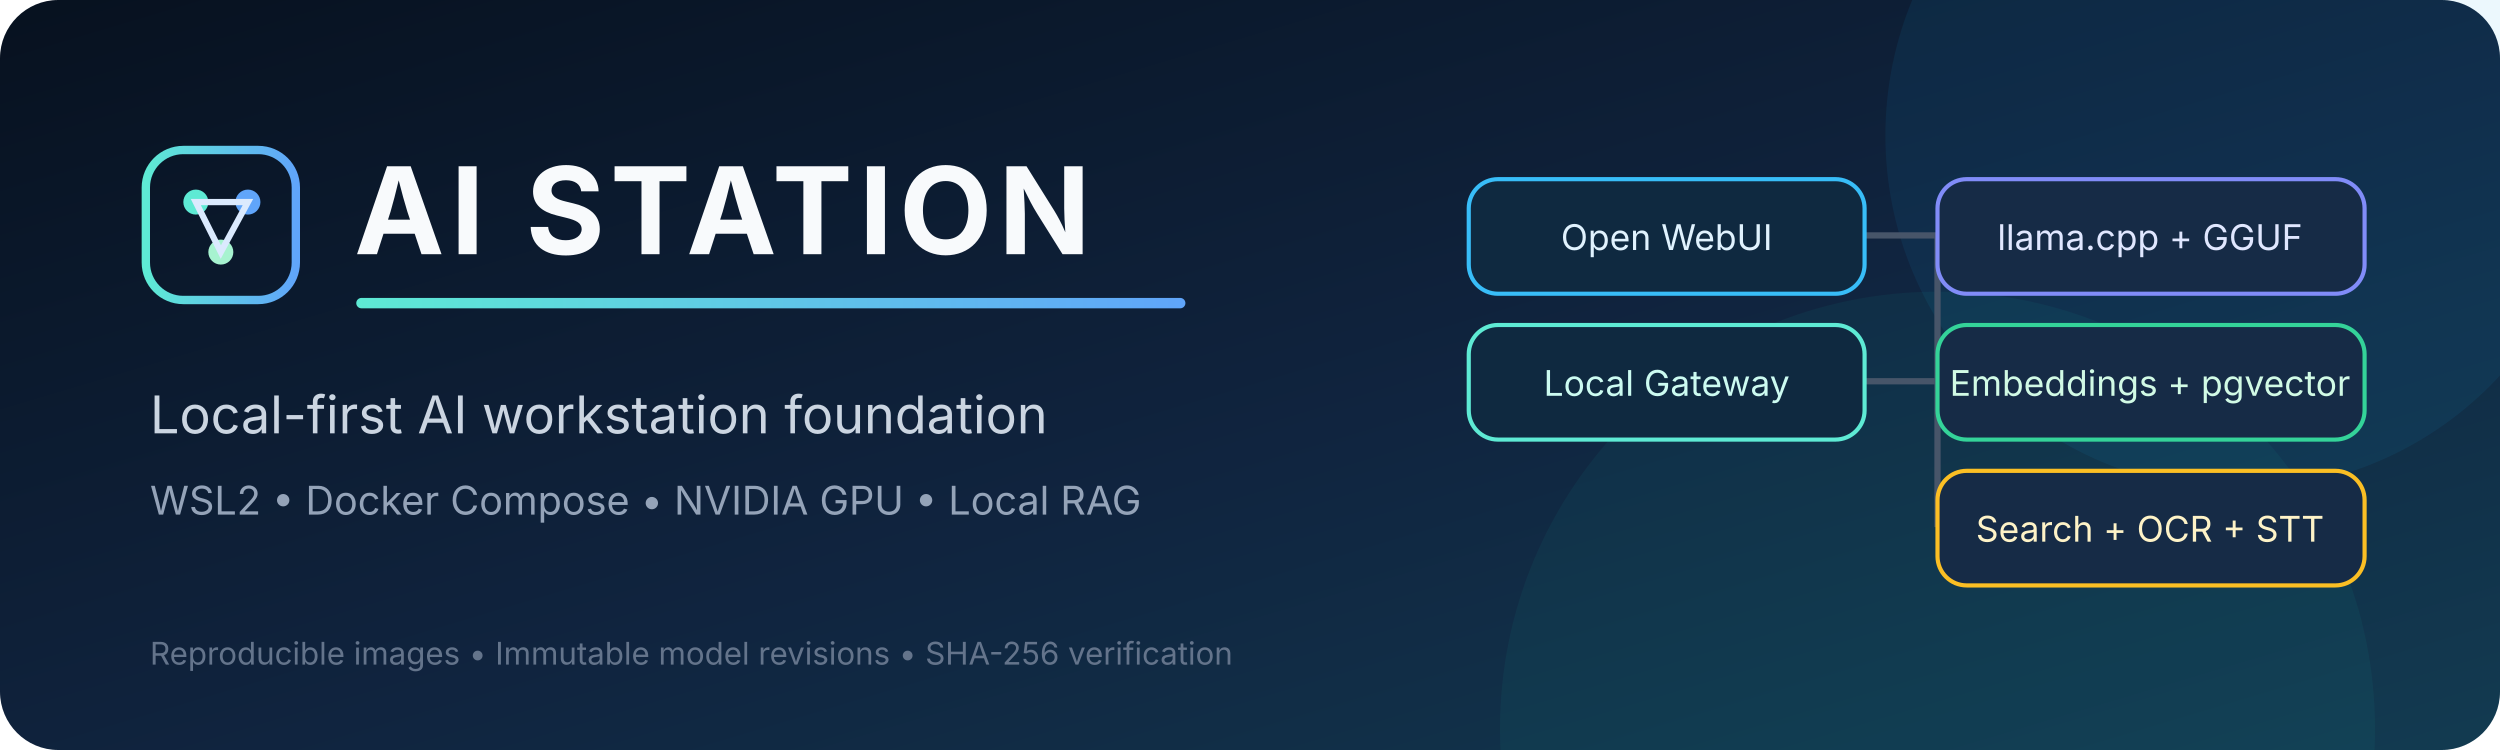
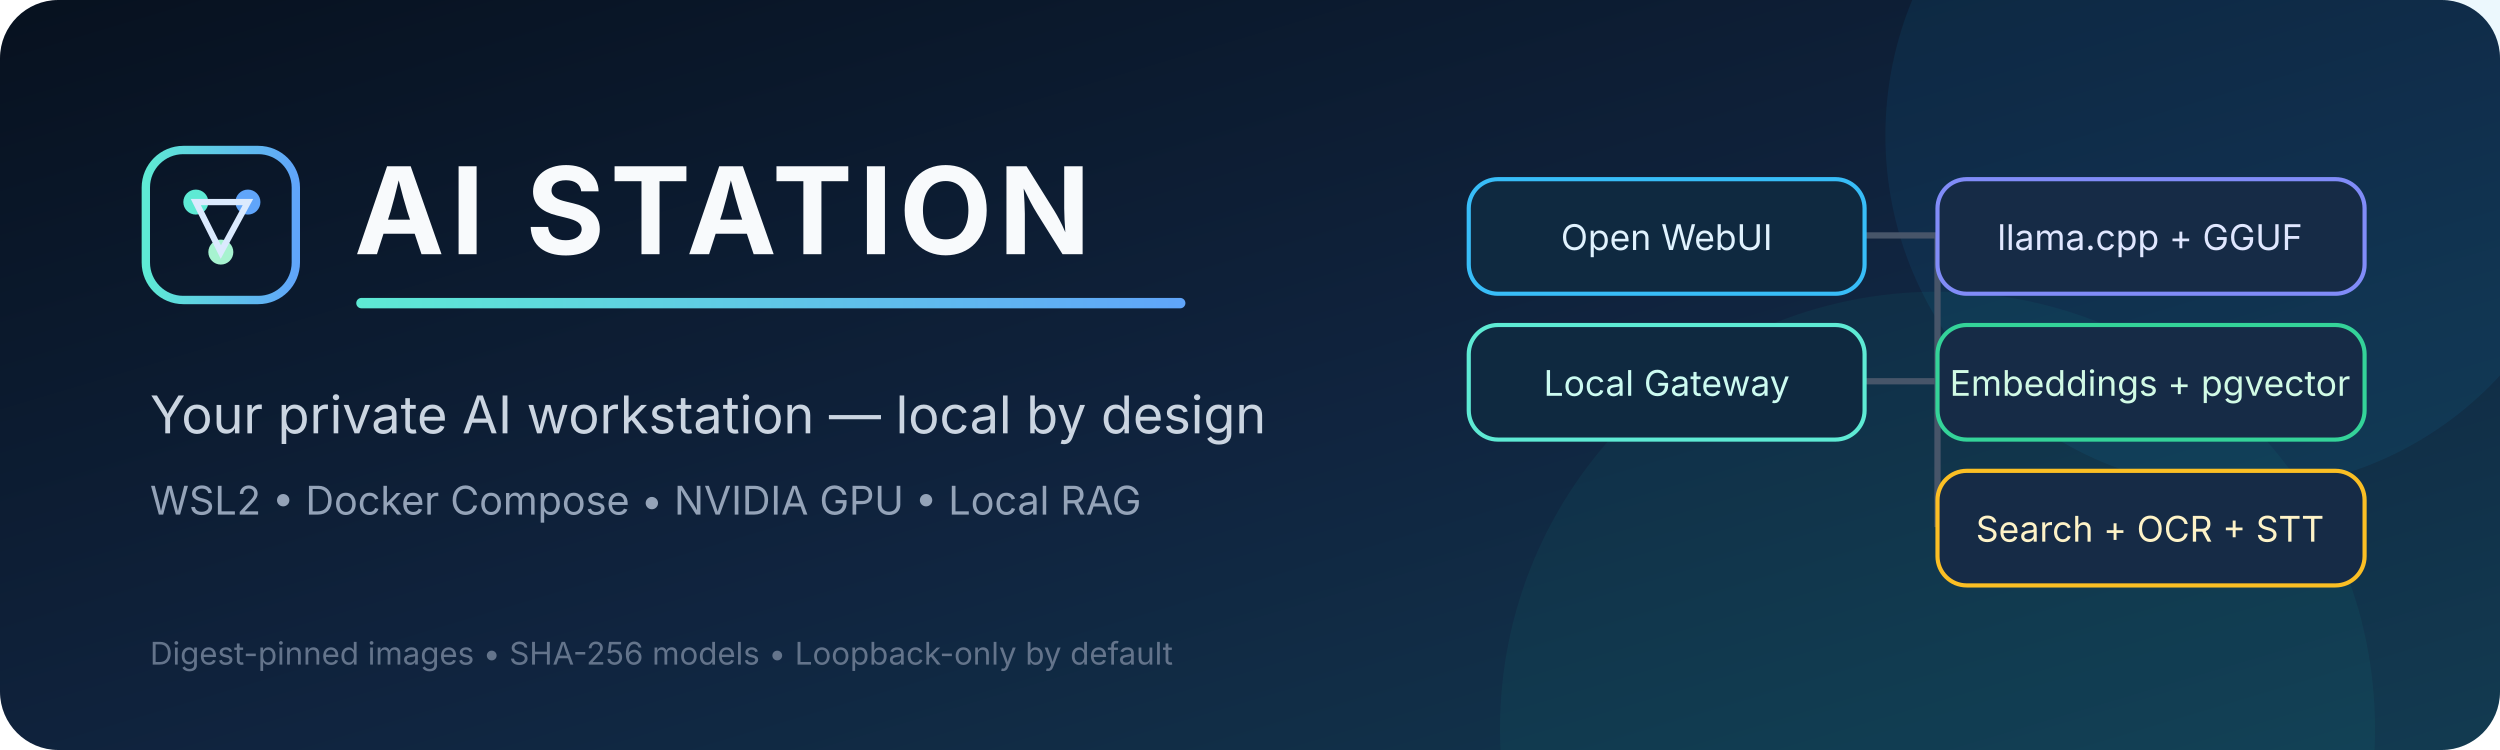
<svg xmlns="http://www.w3.org/2000/svg" width="1200" height="360" viewBox="0 0 1200 360" role="img" aria-labelledby="title description">
  <defs>
    <linearGradient id="background" x1="0" y1="0" x2="1" y2="1">
      <stop offset="0%" stop-color="#07111f" />
      <stop offset="55%" stop-color="#10243f" />
      <stop offset="100%" stop-color="#123b51" />
    </linearGradient>
    <linearGradient id="accent" x1="0" y1="0" x2="1" y2="0">
      <stop offset="0%" stop-color="#5eead4" />
      <stop offset="100%" stop-color="#60a5fa" />
    </linearGradient>
    <filter id="glow">
      <feGaussianBlur stdDeviation="8" result="blur" />
      <feMerge>
        <feMergeNode in="blur" />
        <feMergeNode in="SourceGraphic" />
      </feMerge>
    </filter>
  </defs>
  <rect width="1200" height="360" rx="28" fill="url(#background)" />
  <circle cx="1075" cy="65" r="170" fill="#0ea5e9" opacity="0.08" />
  <circle cx="930" cy="350" r="210" fill="#14b8a6" opacity="0.07" />
  <g transform="translate(70 72)">
    <rect width="72" height="72" rx="18" fill="none" stroke="url(#accent)" stroke-width="4" />
    <circle cx="24" cy="25" r="6" fill="#5eead4" />
    <circle cx="49" cy="25" r="6" fill="#60a5fa" />
    <circle cx="36" cy="49" r="6" fill="#a7f3d0" />
    <path d="M24 25 L49 25 L36 49 Z" fill="none" stroke="#dbeafe" stroke-width="3" />
  </g>
  <text x="170" y="122" fill="#f8fafc" font-family="Inter, Segoe UI, Arial, sans-serif" font-size="58" font-weight="750" letter-spacing="3">
    AI STATION
  </text>
  <rect x="171" y="143" width="398" height="5" rx="2.5" fill="url(#accent)" />
  <text x="72" y="208" fill="#cbd5e1" font-family="Inter, Segoe UI, Arial, sans-serif" font-size="25">
-     Local-first AI workstation foundation
+     Your private AI workstation — local by design
  </text>
  <text x="72" y="247" fill="#94a3b8" font-family="Inter, Segoe UI, Arial, sans-serif" font-size="19">
    WSL2  •  Docker Compose  •  NVIDIA GPU  •  Local RAG
  </text>
  <g transform="translate(705 76)" font-family="Inter, Segoe UI, Arial, sans-serif">
    <path d="M100 37 H225 M100 107 H225 M225 37 V177" fill="none" stroke="#475569" stroke-width="3" />
    <rect x="0" y="10" width="190" height="55" rx="14" fill="#0f2940" stroke="#38bdf8" stroke-width="2" />
    <text x="95" y="44" text-anchor="middle" fill="#e0f2fe" font-size="17">
      Open WebUI
    </text>
    <rect x="0" y="80" width="190" height="55" rx="14" fill="#0f2940" stroke="#5eead4" stroke-width="2" />
    <text x="95" y="114" text-anchor="middle" fill="#ccfbf1" font-size="17">
      Local Gateway
    </text>
    <rect x="225" y="10" width="205" height="55" rx="14" fill="#162b46" stroke="#818cf8" stroke-width="2" />
    <text x="327" y="44" text-anchor="middle" fill="#e0e7ff" font-size="17">
      llama.cpp + GGUF
    </text>
    <rect x="225" y="80" width="205" height="55" rx="14" fill="#162b46" stroke="#34d399" stroke-width="2" />
    <text x="327" y="114" text-anchor="middle" fill="#d1fae5" font-size="17">
      Embeddings + pgvector
    </text>
    <rect x="225" y="150" width="205" height="55" rx="14" fill="#162b46" stroke="#fbbf24" stroke-width="2" />
    <text x="327" y="184" text-anchor="middle" fill="#fef3c7" font-size="17">
      Search + OCR + STT
    </text>
  </g>
  <text x="72" y="319" fill="#64748b" font-family="Inter, Segoe UI, Arial, sans-serif" font-size="15">
-     Reproducible images • Immutable model revisions • SHA-256 verification
+     Digest-pinned images • SHA-256 models • Loopback-only by default
  </text>
</svg>
